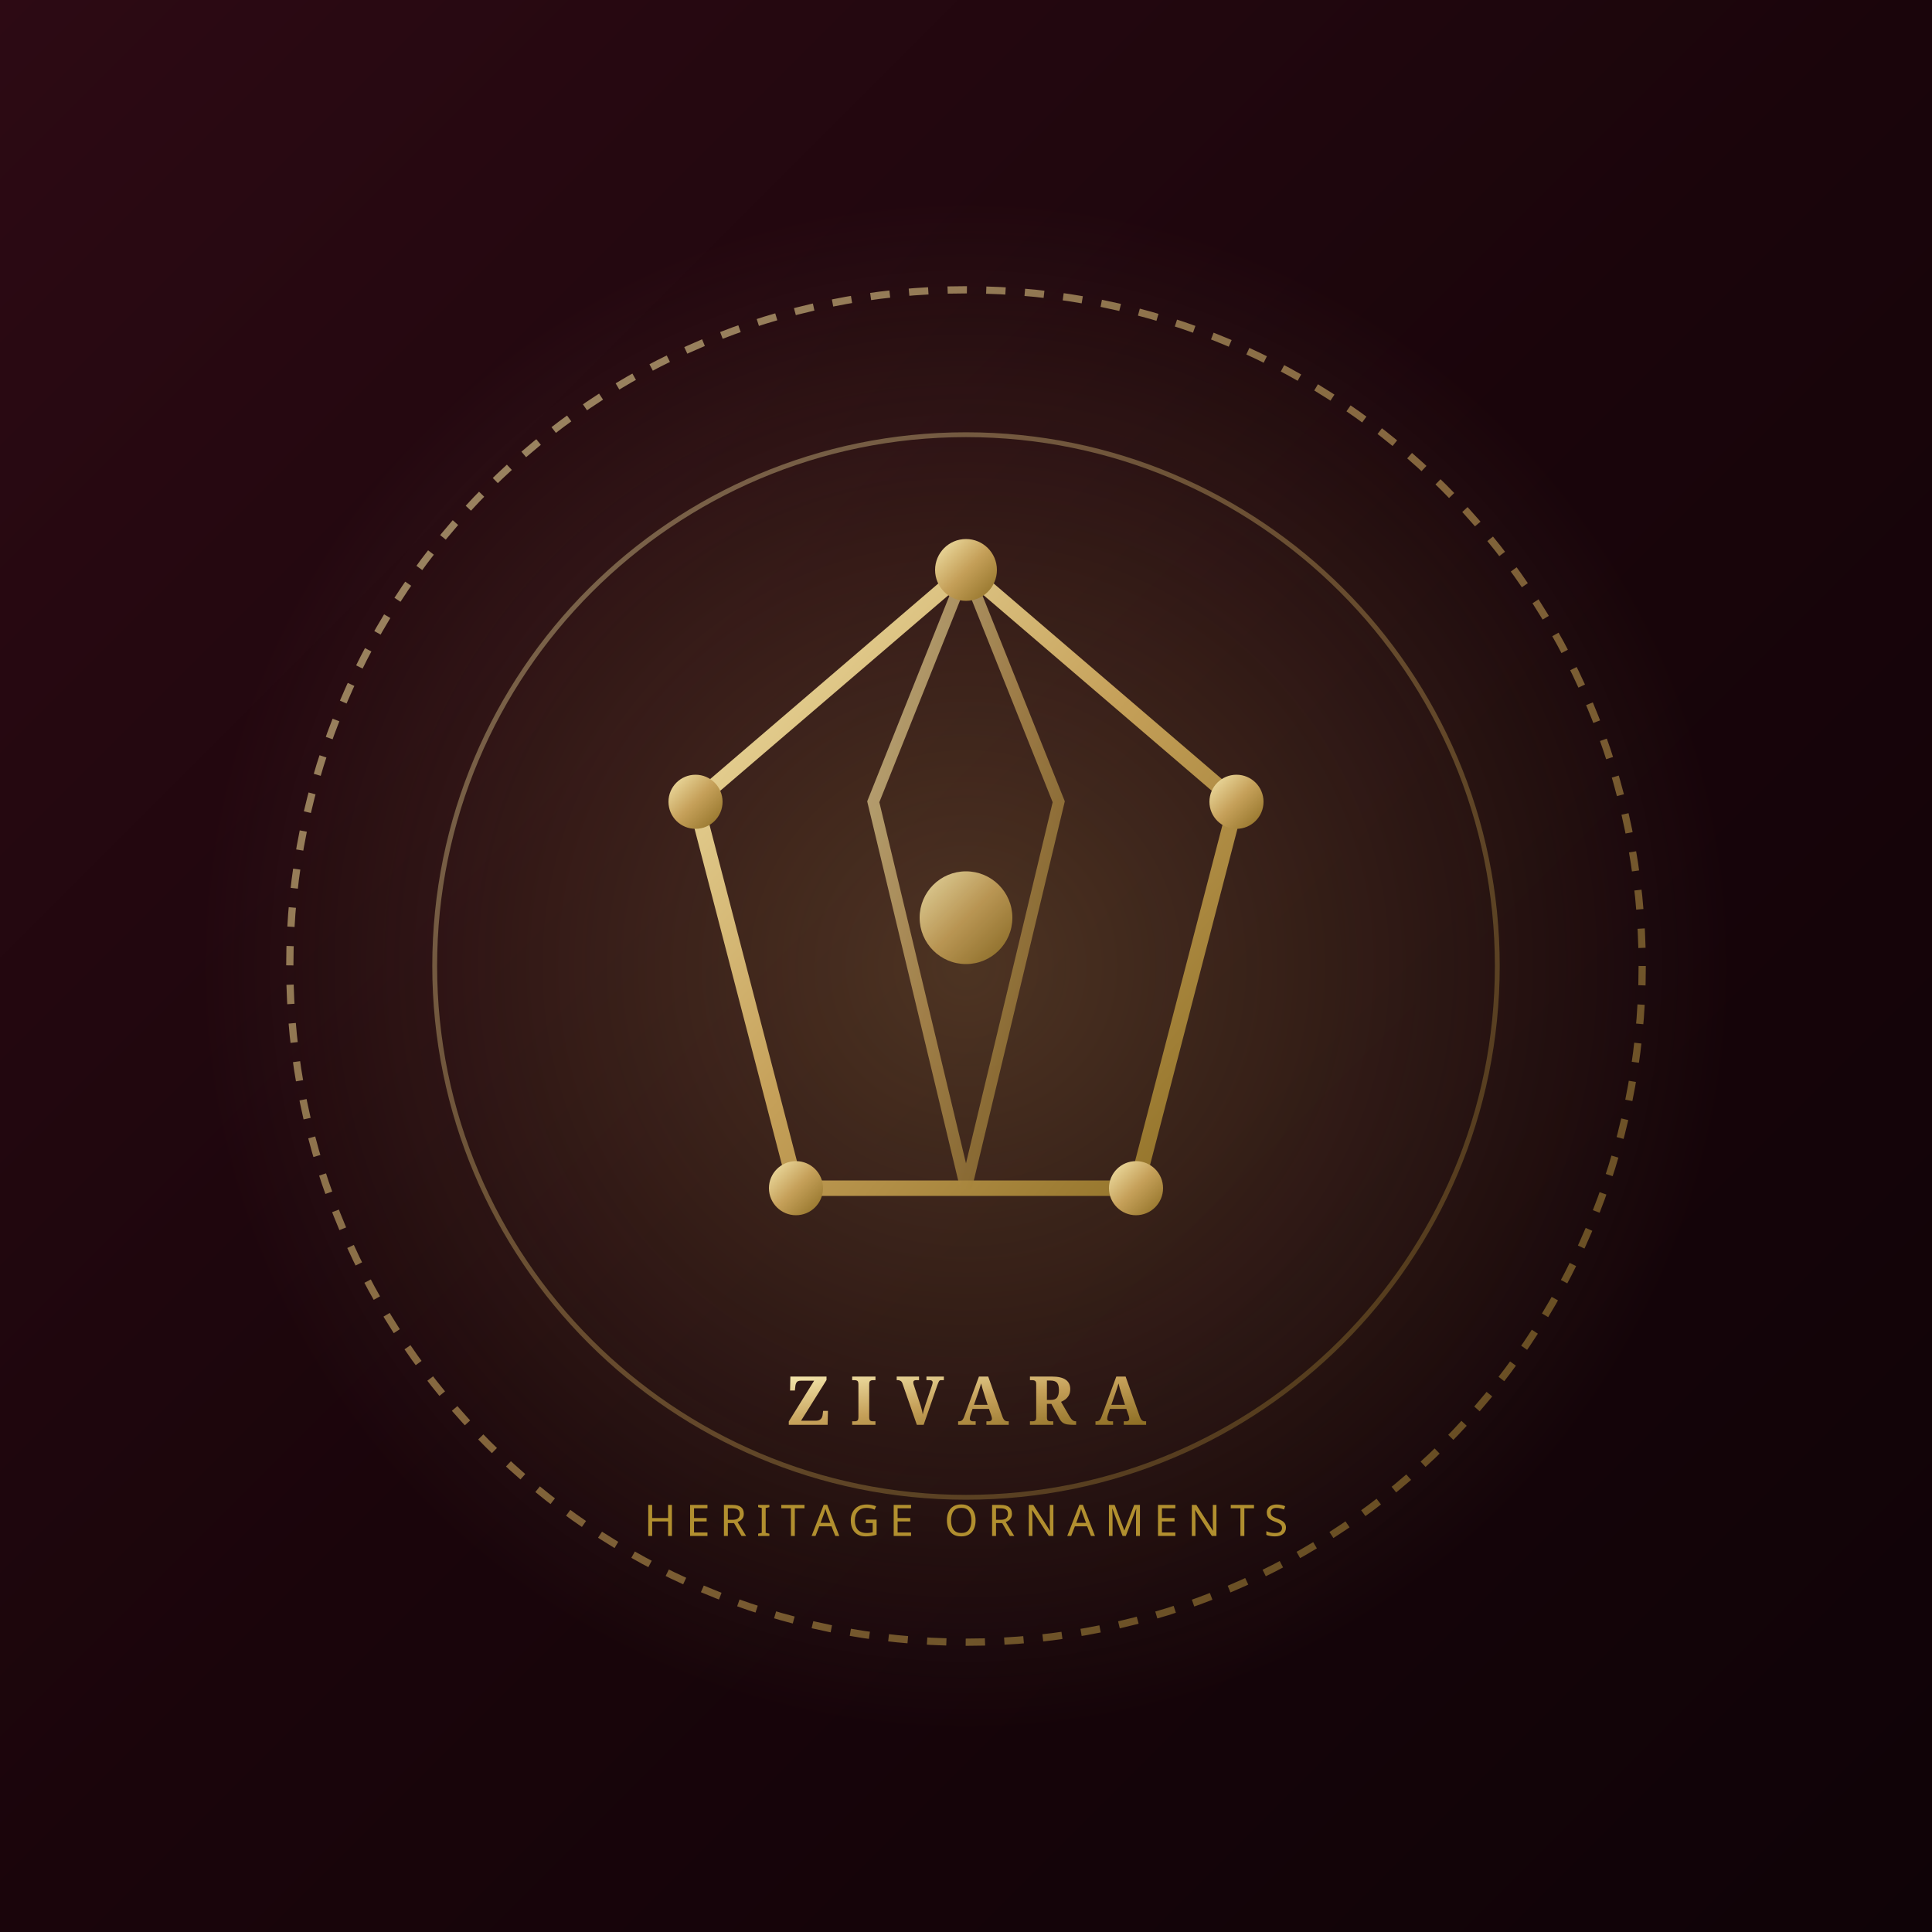
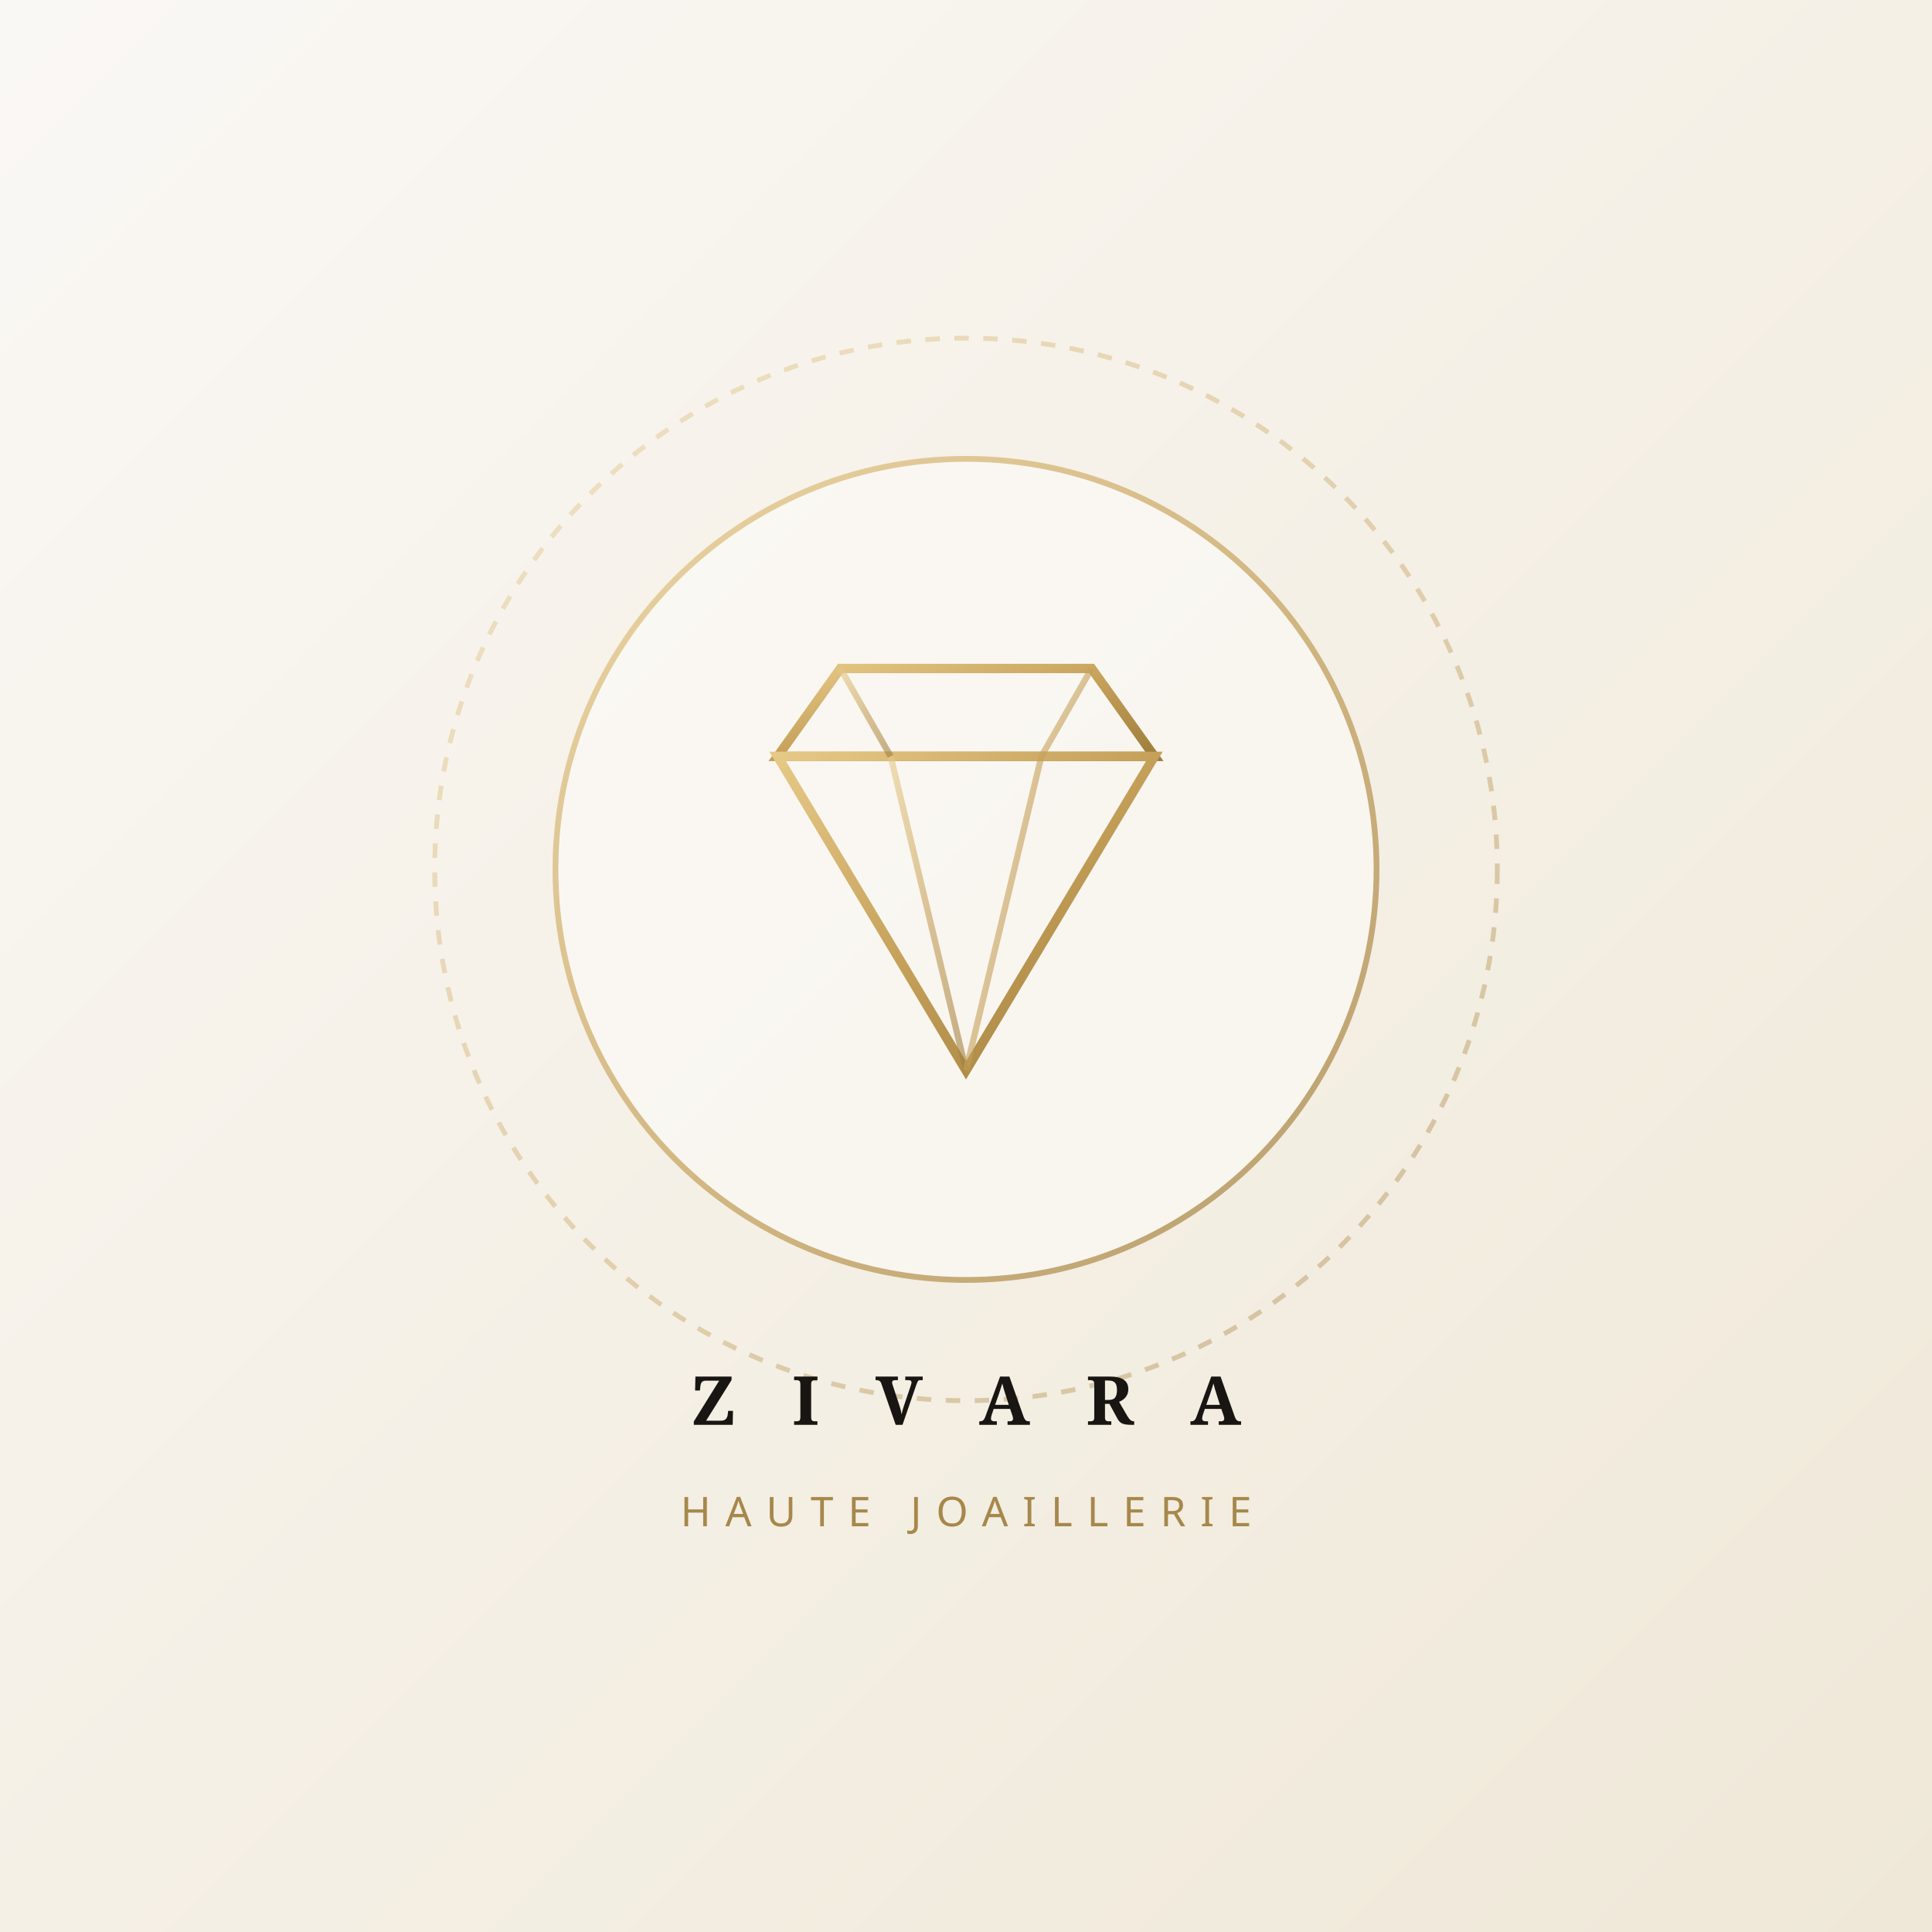
<svg xmlns="http://www.w3.org/2000/svg" viewBox="0 0 400 400" width="100%" height="100%">
  <defs>
-     <linearGradient id="bg" x1="0%" y1="0%" x2="100%" y2="100%">
-       <stop offset="0%" stop-color="#2D0A14" />
-       <stop offset="50%" stop-color="#1A050B" />
-       <stop offset="100%" stop-color="#0F0307" />
+     <linearGradient id="luxury-bg" x1="0%" y1="0%" x2="100%" y2="100%">
+       <stop offset="0%" stop-color="#FAF8F5" />
+       <stop offset="50%" stop-color="#F5F0E6" />
+       <stop offset="100%" stop-color="#EFE8D8" />
    </linearGradient>
-     <linearGradient id="gold" x1="0%" y1="0%" x2="100%" y2="100%">
-       <stop offset="0%" stop-color="#F3E5AB" />
+     <linearGradient id="gold-stroke" x1="0%" y1="0%" x2="100%" y2="100%">
+       <stop offset="0%" stop-color="#E6C987" />
      <stop offset="50%" stop-color="#C5A059" />
-       <stop offset="100%" stop-color="#8C6D23" />
+       <stop offset="100%" stop-color="#9E7D3B" />
    </linearGradient>
-     <radialGradient id="glow" cx="50%" cy="50%" r="50%">
-       <stop offset="0%" stop-color="#C5A059" stop-opacity="0.3" />
-       <stop offset="100%" stop-color="#C5A059" stop-opacity="0" />
-     </radialGradient>
  </defs>
-   <rect width="400" height="400" fill="url(#bg)" />
-   <circle cx="200" cy="200" r="160" fill="url(#glow)" />
-   <circle cx="200" cy="200" r="140" fill="none" stroke="url(#gold)" stroke-width="1.5" stroke-dasharray="4 4" opacity="0.6" />
-   <circle cx="200" cy="200" r="110" fill="none" stroke="url(#gold)" stroke-width="1" opacity="0.4" />
-   <g transform="translate(200, 190) scale(1.6)">
-     <path d="M 0 -45 L 35 -15 L 22 35 L -22 35 L -35 -15 Z" fill="none" stroke="url(#gold)" stroke-width="2" />
-     <path d="M 0 -45 L 12 -15 L 0 35 L -12 -15 Z" fill="none" stroke="url(#gold)" stroke-width="1.5" opacity="0.7" />
-     <line x1="-35" y1="-15" x2="35" y2="-15" stroke="url(#gold)" stroke-width="1.5" />
-     <circle cx="0" cy="-45" r="4" fill="url(#gold)" />
-     <circle cx="35" cy="-15" r="3.5" fill="url(#gold)" />
-     <circle cx="-35" cy="-15" r="3.5" fill="url(#gold)" />
-     <circle cx="22" cy="35" r="3.5" fill="url(#gold)" />
-     <circle cx="-22" cy="35" r="3.5" fill="url(#gold)" />
-     <circle cx="0" cy="0" r="6" fill="url(#gold)" opacity="0.9" />
+   <rect width="400" height="400" fill="url(#luxury-bg)" />
+   <circle cx="200" cy="180" r="110" fill="none" stroke="url(#gold-stroke)" stroke-width="1" stroke-dasharray="3 3" opacity="0.4" />
+   <circle cx="200" cy="180" r="85" fill="#FFFFFF" fill-opacity="0.6" stroke="url(#gold-stroke)" stroke-width="1.2" opacity="0.7" />
+   <g transform="translate(200, 180) scale(1.3)">
+     <polygon points="-30,-18 30,-18 20,-32 -20,-32" fill="none" stroke="url(#gold-stroke)" stroke-width="1.5" />
+     <polygon points="-30,-18 30,-18 0,32" fill="none" stroke="url(#gold-stroke)" stroke-width="1.5" />
+     <line x1="-12" y1="-18" x2="0" y2="32" stroke="url(#gold-stroke)" stroke-width="1" opacity="0.6" />
+     <line x1="12" y1="-18" x2="0" y2="32" stroke="url(#gold-stroke)" stroke-width="1" opacity="0.6" />
+     <line x1="-20" y1="-32" x2="-12" y2="-18" stroke="url(#gold-stroke)" stroke-width="1" opacity="0.6" />
+     <line x1="20" y1="-32" x2="12" y2="-18" stroke="url(#gold-stroke)" stroke-width="1" opacity="0.6" />
  </g>
-   <text x="200" y="295" font-family="'Cinzel', serif, Georgia" font-size="14" font-weight="700" fill="url(#gold)" text-anchor="middle" letter-spacing="4">ZIVARA</text>
-   <text x="200" y="318" font-family="'Montserrat', sans-serif" font-size="9" font-weight="500" fill="#D4AF37" text-anchor="middle" letter-spacing="2" opacity="0.8">HERITAGE ORNAMENTS</text>
+   <text x="200" y="295" font-family="'Cinzel', 'Cormorant Garamond', Georgia, serif" font-size="14" font-weight="600" fill="#181512" text-anchor="middle" letter-spacing="4">Z I V A R A</text>
+   <text x="200" y="316" font-family="'Montserrat', sans-serif" font-size="8.5" font-weight="500" fill="#9E7D3B" text-anchor="middle" letter-spacing="3" opacity="0.9">HAUTE JOAILLERIE</text>
</svg>
